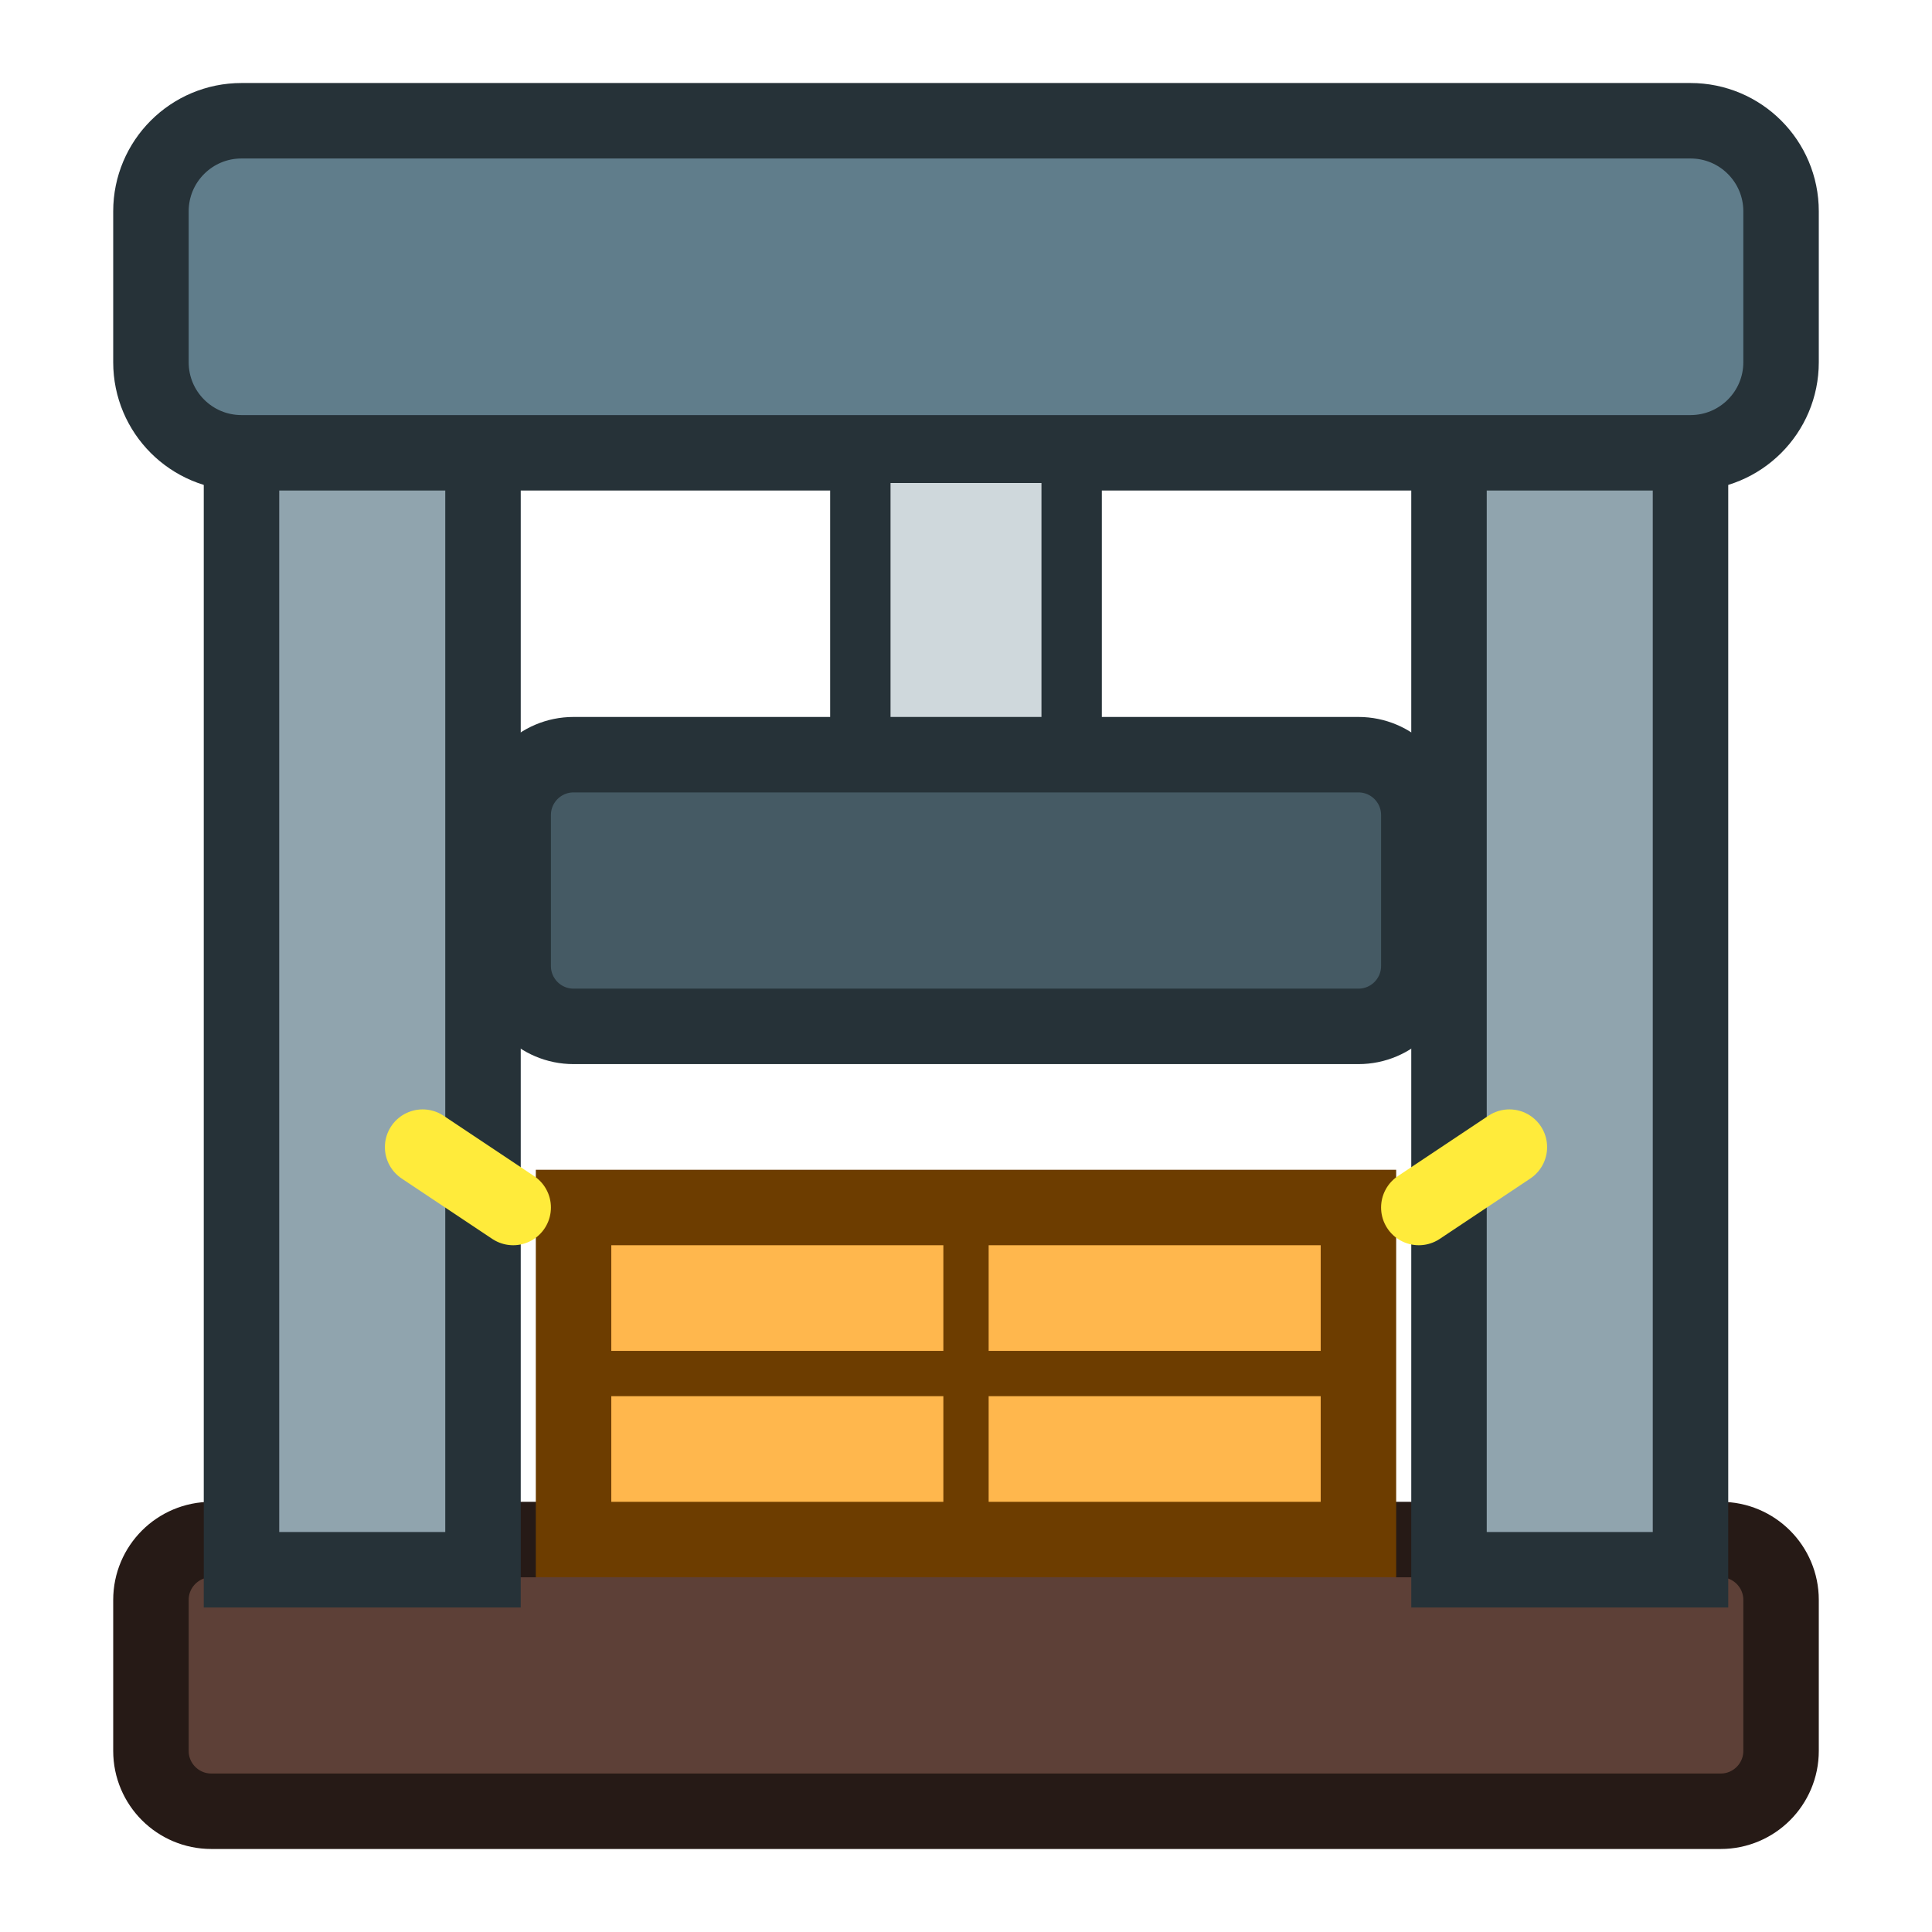
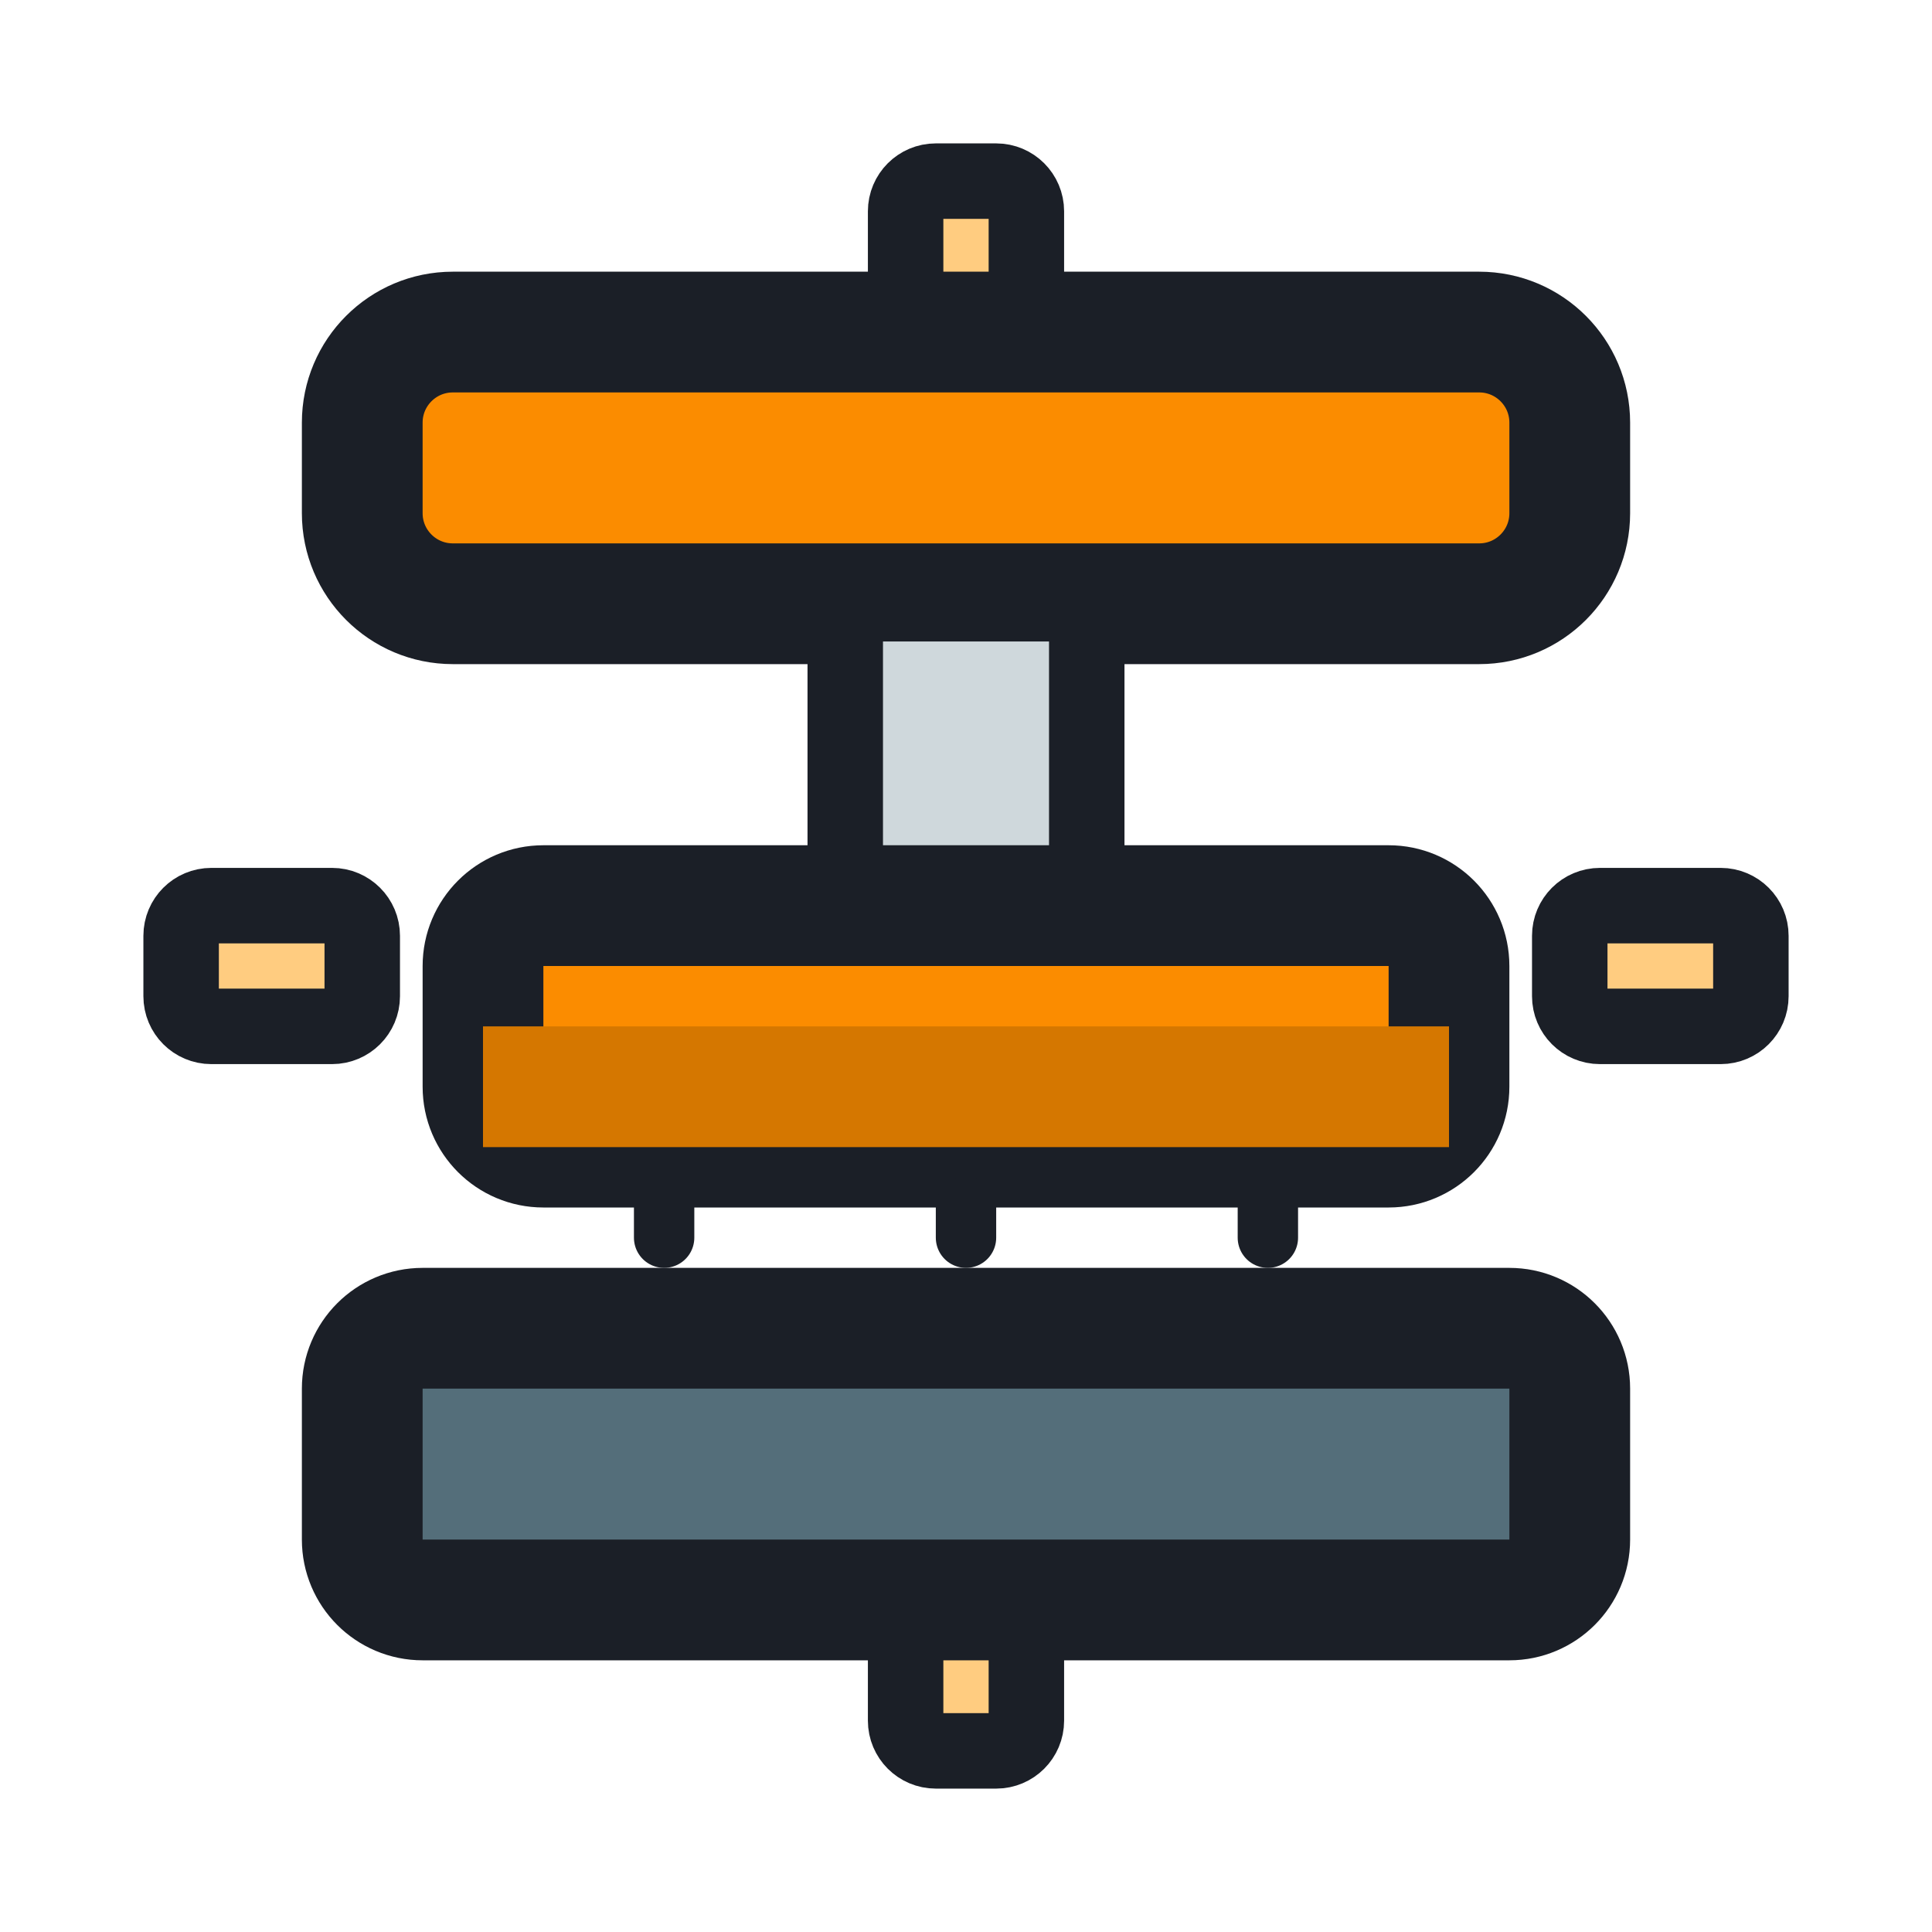
<svg xmlns="http://www.w3.org/2000/svg" viewBox="0 0 64 64">
-   <rect x="5" y="51" width="54" height="9" rx="2" fill="#5d4037" stroke="#261a16" stroke-width="2.5" />
-   <rect x="8" y="9" width="8" height="43" fill="#90a4ae" stroke="#263238" stroke-width="2.5" />
-   <rect x="48" y="9" width="8" height="43" fill="#90a4ae" stroke="#263238" stroke-width="2.5" />
-   <rect x="5" y="4" width="54" height="11" rx="3" fill="#607d8b" stroke="#263238" stroke-width="2.5" />
-   <rect x="28.5" y="15" width="7" height="10" fill="#cfd8dc" stroke="#263238" stroke-width="2" />
-   <rect x="17" y="25" width="30" height="9" rx="2" fill="#455a64" stroke="#263238" stroke-width="2.5" />
-   <rect x="19" y="40" width="26" height="11" fill="#ffb74d" stroke="#6d3d00" stroke-width="2.5" />
-   <path d="M19 45.5 H45 M32 40 V51" stroke="#6d3d00" stroke-width="1.5" />
-   <path d="M14 38 l3 2 M50 38 l-3 2" stroke="#ffeb3b" stroke-width="2.5" stroke-linecap="round" />
+   <rect x="30" y="6" width="4" height="6" rx="1" fill="#ffcc80" stroke="#1b1f27" stroke-width="2.5" stroke-linejoin="round" stroke-linecap="round" />
+   <rect x="30" y="52" width="4" height="6" rx="1" fill="#ffcc80" stroke="#1b1f27" stroke-width="2.5" stroke-linejoin="round" stroke-linecap="round" />
+   <rect x="6" y="30" width="6" height="4" rx="1" fill="#ffcc80" stroke="#1b1f27" stroke-width="2.5" stroke-linejoin="round" stroke-linecap="round" />
+   <rect x="52" y="30" width="6" height="4" rx="1" fill="#ffcc80" stroke="#1b1f27" stroke-width="2.5" stroke-linejoin="round" stroke-linecap="round" />
+   <rect x="12" y="11" width="40" height="9" rx="3" fill="#fb8c00" stroke="#1b1f27" stroke-width="4" stroke-linejoin="round" stroke-linecap="round" />
+   <rect x="28" y="20" width="8" height="10" fill="#cfd8dc" stroke="#1b1f27" stroke-width="2.5" stroke-linejoin="round" stroke-linecap="round" />
+   <rect x="16" y="30" width="32" height="8" rx="2" fill="#fb8c00" stroke="#1b1f27" stroke-width="4" stroke-linejoin="round" stroke-linecap="round" />
+   <rect x="16" y="34" width="32" height="4" fill="#d57700" />
+   <rect x="12" y="44" width="40" height="9" rx="2" fill="#546e7a" stroke="#1b1f27" stroke-width="4" stroke-linejoin="round" stroke-linecap="round" />
+   <path d="M22 41 v-1 M32 41 v-1 M42 41 v-1" fill="none" stroke="#1b1f27" stroke-width="2" stroke-linejoin="round" stroke-linecap="round" />
</svg>
